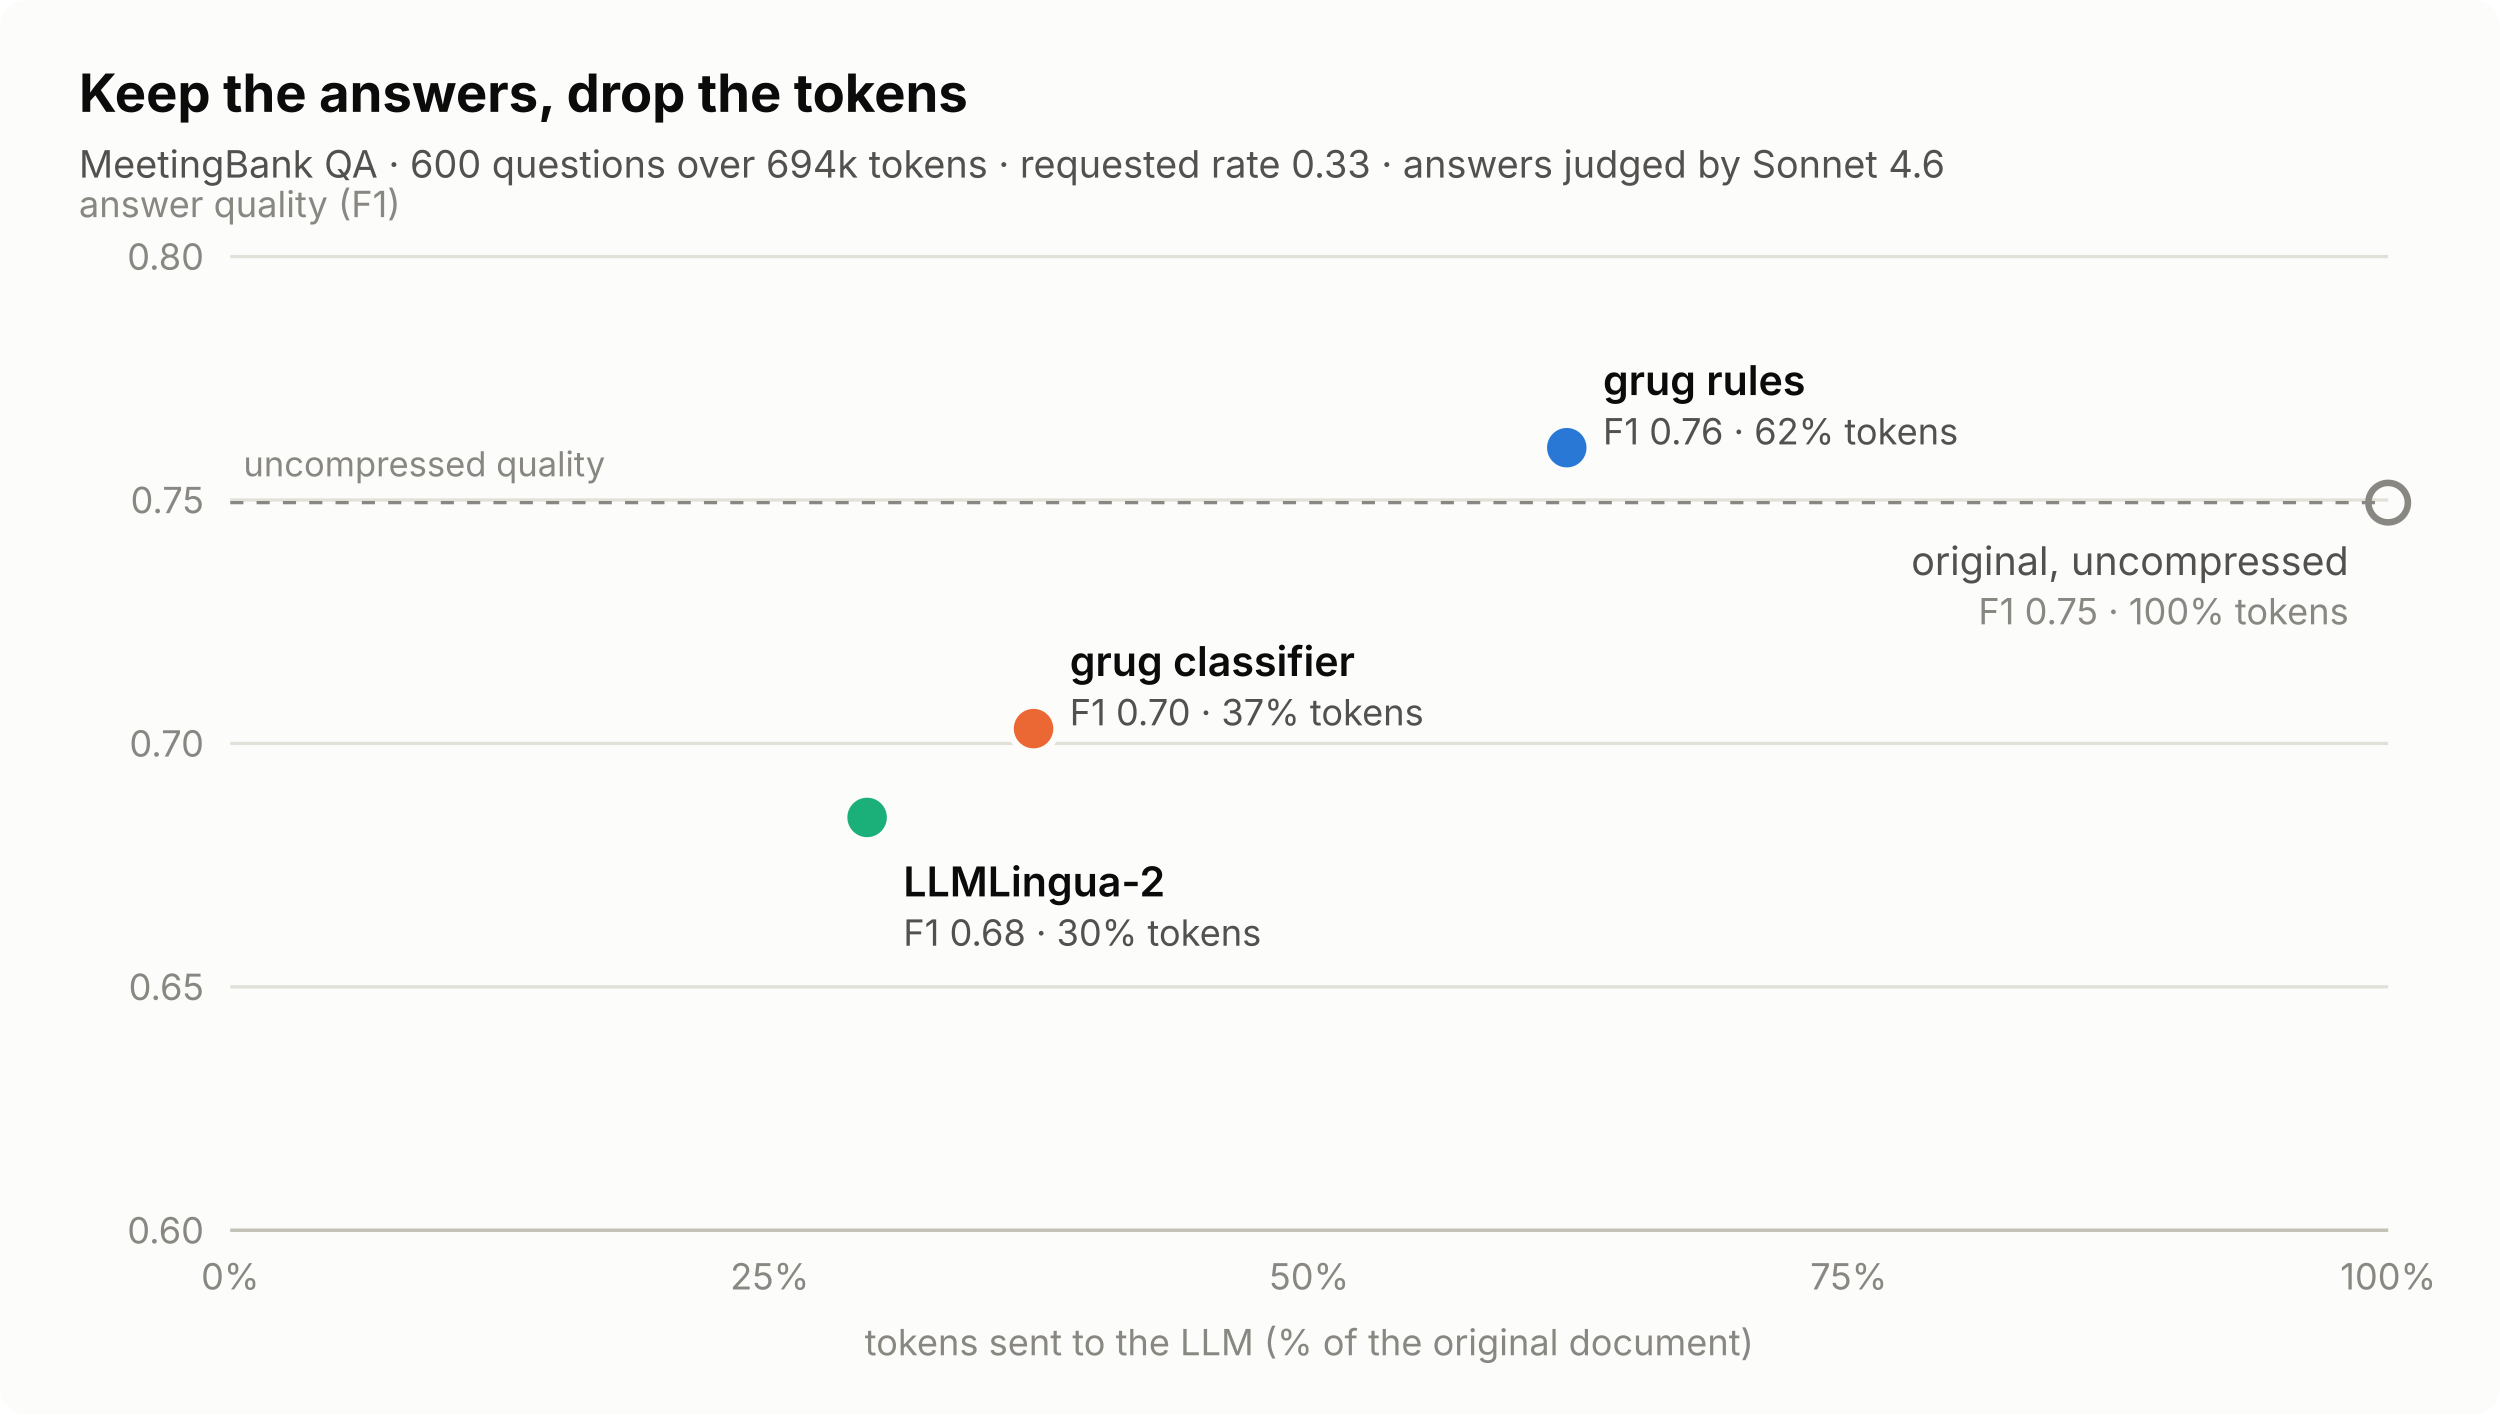
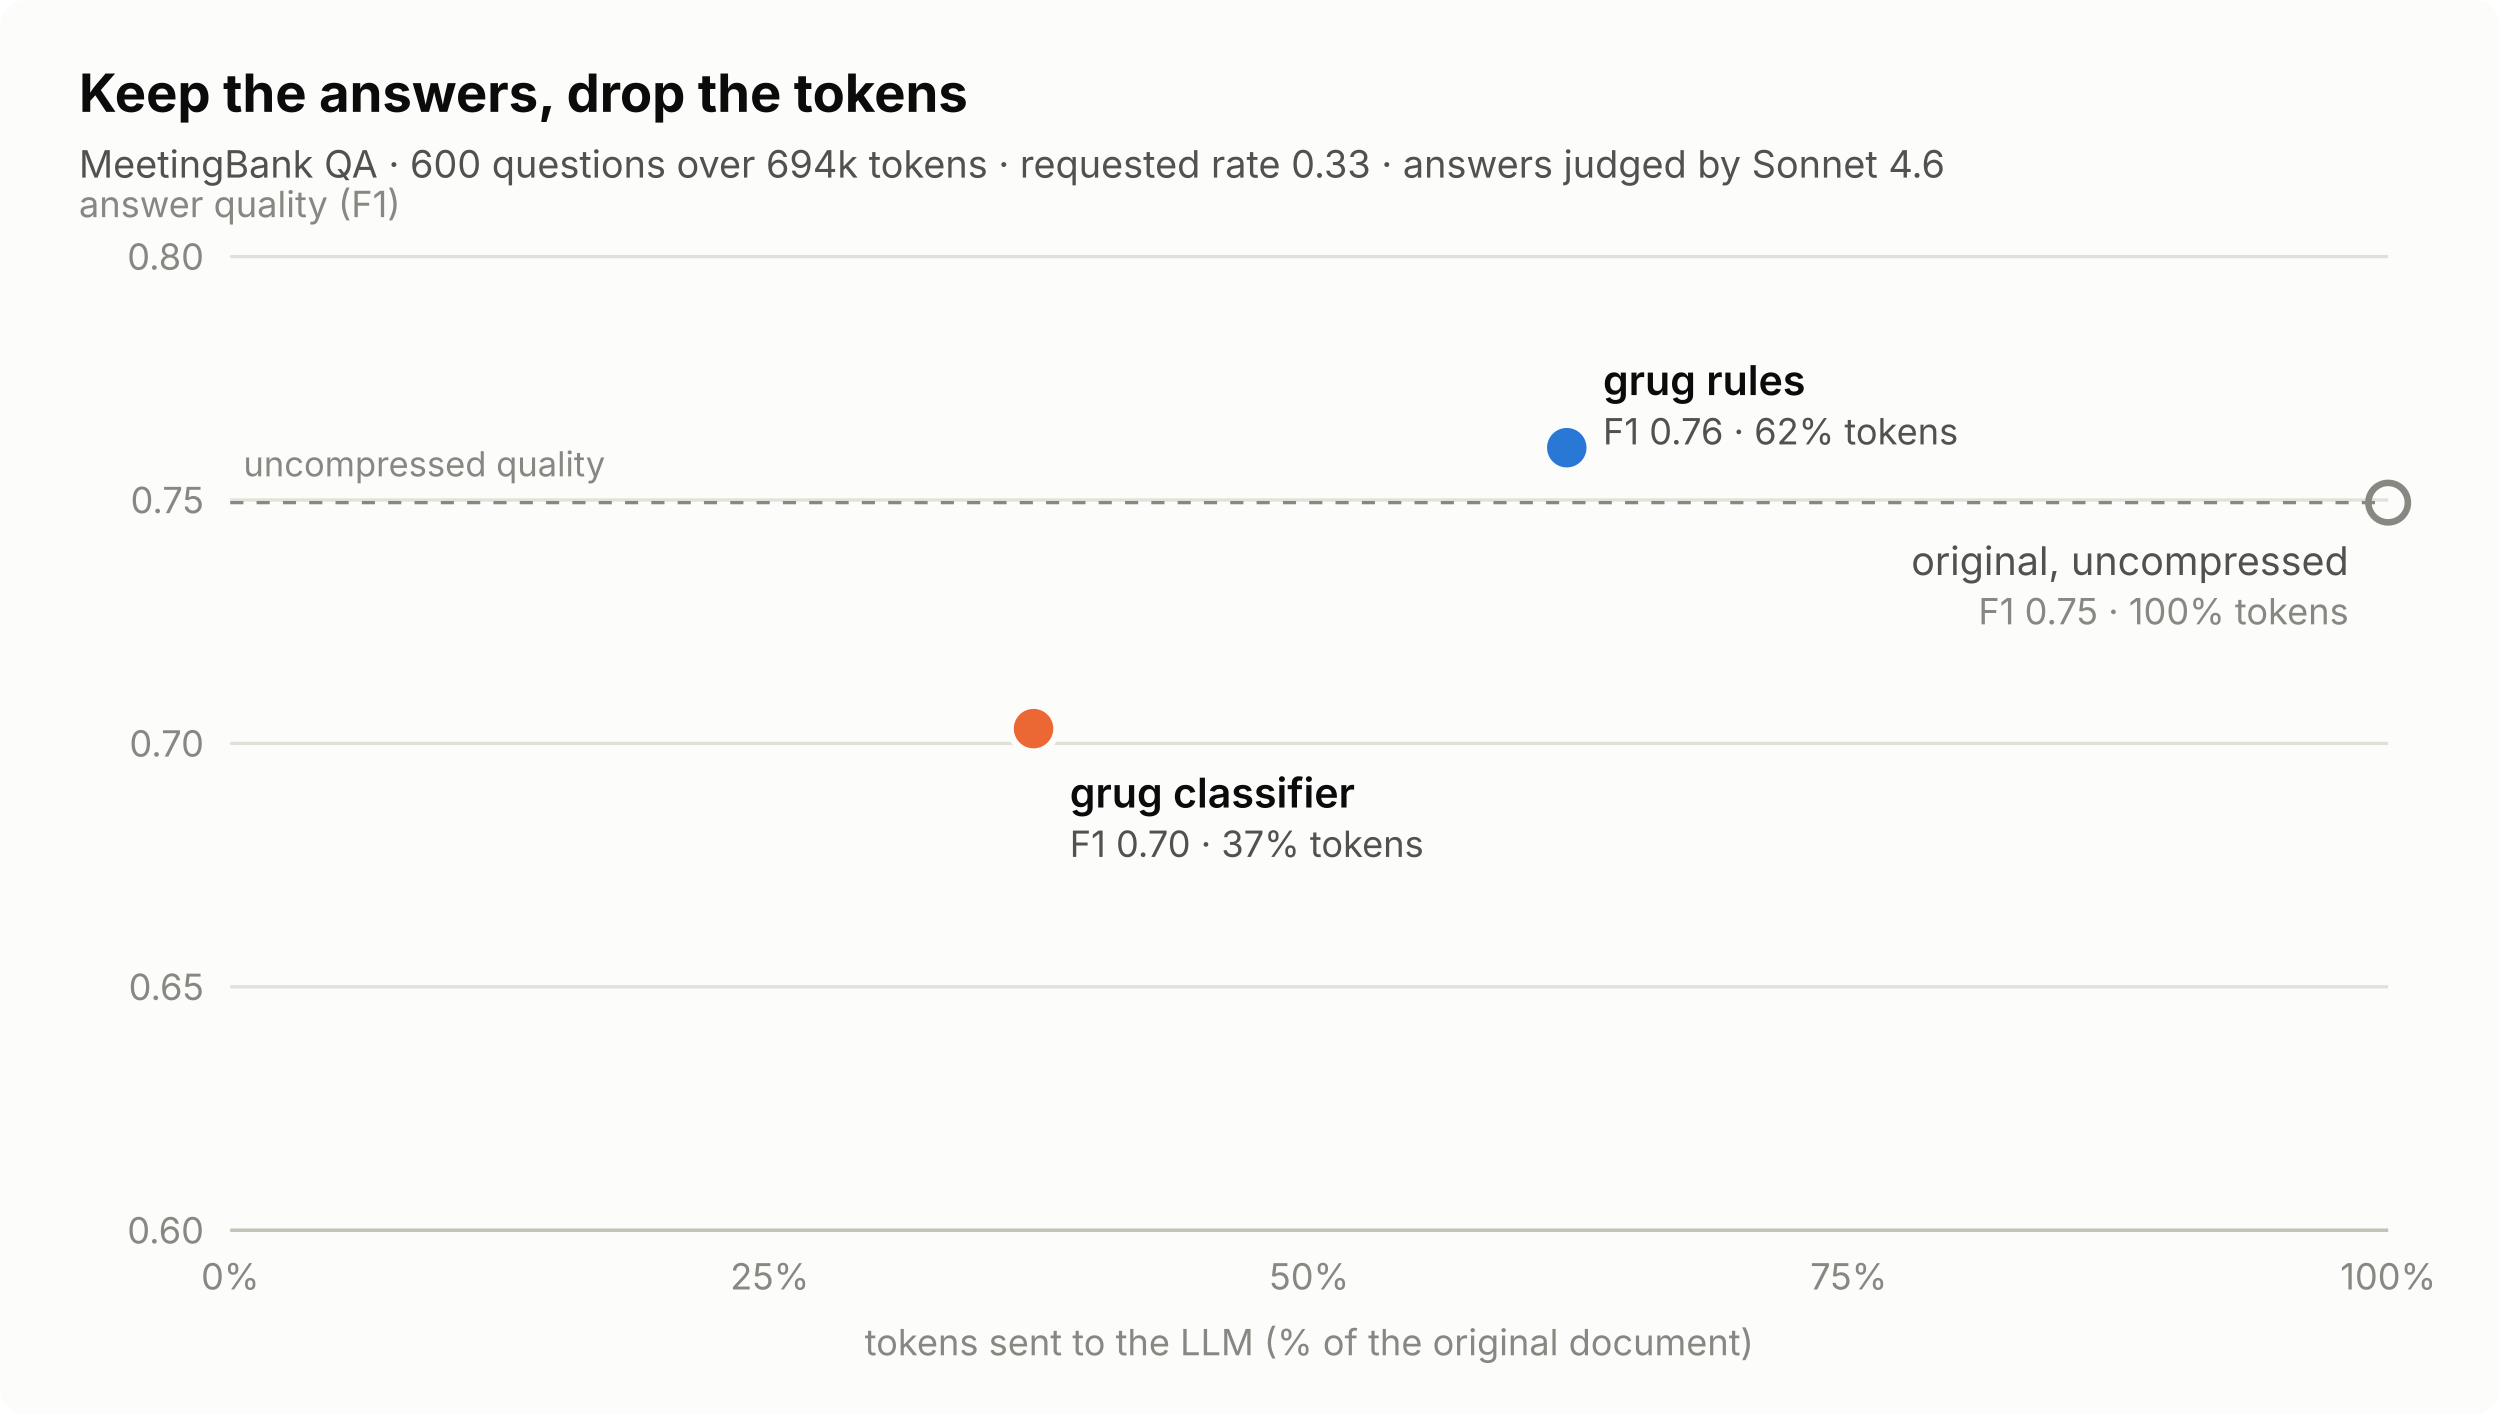
- <svg xmlns="http://www.w3.org/2000/svg" viewBox="0 0 760 430" font-family="system-ui, -apple-system, 'Segoe UI', sans-serif" role="img" aria-label="Answer quality versus tokens sent: grug rules beats the uncompressed baseline with 62% of the tokens; the grug classifier keeps F1 0.70 at 37%; LLMLingua-2 sits lowest.">
+ <svg xmlns="http://www.w3.org/2000/svg" viewBox="0 0 760 430" font-family="system-ui, -apple-system, 'Segoe UI', sans-serif" role="img" aria-label="Answer quality versus tokens sent: grug rules beats the uncompressed baseline with 62% of the tokens; the grug classifier keeps F1 0.70 with 37%.">
  <rect width="760" height="430" rx="8" fill="#fcfcfb" />
  <text x="24.0" y="34.0" font-size="16" fill="#0b0b0b" font-weight="700">Keep the answers, drop the tokens</text>
  <text x="24.0" y="54.0" font-size="11.5" fill="#52514e">MeetingBank QA · 600 questions over 694k tokens · requested rate 0.33 · answers judged by Sonnet 4.6</text>
  <line x1="70" y1="374.0" x2="726" y2="374.0" stroke="#e1e0d9" stroke-width="1" />
  <text x="62.0" y="378.0" font-size="11" fill="#898781" text-anchor="end">0.60</text>
  <line x1="70" y1="300.0" x2="726" y2="300.0" stroke="#e1e0d9" stroke-width="1" />
  <text x="62.0" y="304.0" font-size="11" fill="#898781" text-anchor="end">0.65</text>
  <line x1="70" y1="226.0" x2="726" y2="226.0" stroke="#e1e0d9" stroke-width="1" />
  <text x="62.0" y="230.0" font-size="11" fill="#898781" text-anchor="end">0.70</text>
  <line x1="70" y1="152.0" x2="726" y2="152.0" stroke="#e1e0d9" stroke-width="1" />
  <text x="62.0" y="156.0" font-size="11" fill="#898781" text-anchor="end">0.75</text>
  <line x1="70" y1="78.0" x2="726" y2="78.0" stroke="#e1e0d9" stroke-width="1" />
  <text x="62.0" y="82.0" font-size="11" fill="#898781" text-anchor="end">0.80</text>
  <line x1="70" y1="374" x2="726" y2="374" stroke="#c3c2b7" stroke-width="1" />
  <text x="70.0" y="392.0" font-size="11" fill="#898781" text-anchor="middle">0%</text>
  <text x="234.0" y="392.0" font-size="11" fill="#898781" text-anchor="middle">25%</text>
  <text x="398.0" y="392.0" font-size="11" fill="#898781" text-anchor="middle">50%</text>
  <text x="562.0" y="392.0" font-size="11" fill="#898781" text-anchor="middle">75%</text>
  <text x="726.0" y="392.0" font-size="11" fill="#898781" text-anchor="middle">100%</text>
  <text x="398.0" y="412.0" font-size="11" fill="#898781" text-anchor="middle">tokens sent to the LLM (% of the original document)</text>
  <text x="24.0" y="66.0" font-size="11" fill="#898781">answer quality (F1)</text>
  <line x1="70" y1="152.8" x2="726" y2="152.8" stroke="#898781" stroke-width="1" stroke-dasharray="4 4" />
  <circle cx="726.0" cy="152.8" r="6" fill="none" stroke="#898781" stroke-width="2" />
  <text x="714.0" y="174.8" font-size="12" fill="#52514e" text-anchor="end">original, uncompressed</text>
  <text x="714.0" y="189.8" font-size="11" fill="#898781" text-anchor="end">F1 0.75 · 100% tokens</text>
  <circle cx="476.3" cy="136.1" r="7" fill="#2a78d6" stroke="#fcfcfb" stroke-width="2" />
  <text x="487.3" y="120.1" font-size="12.5" fill="#0b0b0b" font-weight="600">grug rules</text>
  <text x="487.3" y="135.1" font-size="11" fill="#52514e">F1 0.76 · 62% tokens</text>
  <circle cx="314.2" cy="221.5" r="7" fill="#eb6834" stroke="#fcfcfb" stroke-width="2" />
-   <text x="325.2" y="205.5" font-size="12.5" fill="#0b0b0b" font-weight="600">grug classifier</text>
-   <text x="325.2" y="220.5" font-size="11" fill="#52514e">F1 0.70 · 37% tokens</text>
-   <circle cx="263.6" cy="248.5" r="7" fill="#1baf7a" stroke="#fcfcfb" stroke-width="2" />
-   <text x="274.6" y="272.5" font-size="12.5" fill="#0b0b0b" font-weight="600">LLMLingua-2</text>
-   <text x="274.6" y="287.5" font-size="11" fill="#52514e">F1 0.68 · 30% tokens</text>
+   <text x="325.2" y="245.5" font-size="12.5" fill="#0b0b0b" font-weight="600">grug classifier</text>
+   <text x="325.2" y="260.5" font-size="11" fill="#52514e">F1 0.70 · 37% tokens</text>
  <text x="74.0" y="144.8" font-size="10.5" fill="#898781">uncompressed quality</text>
</svg>
